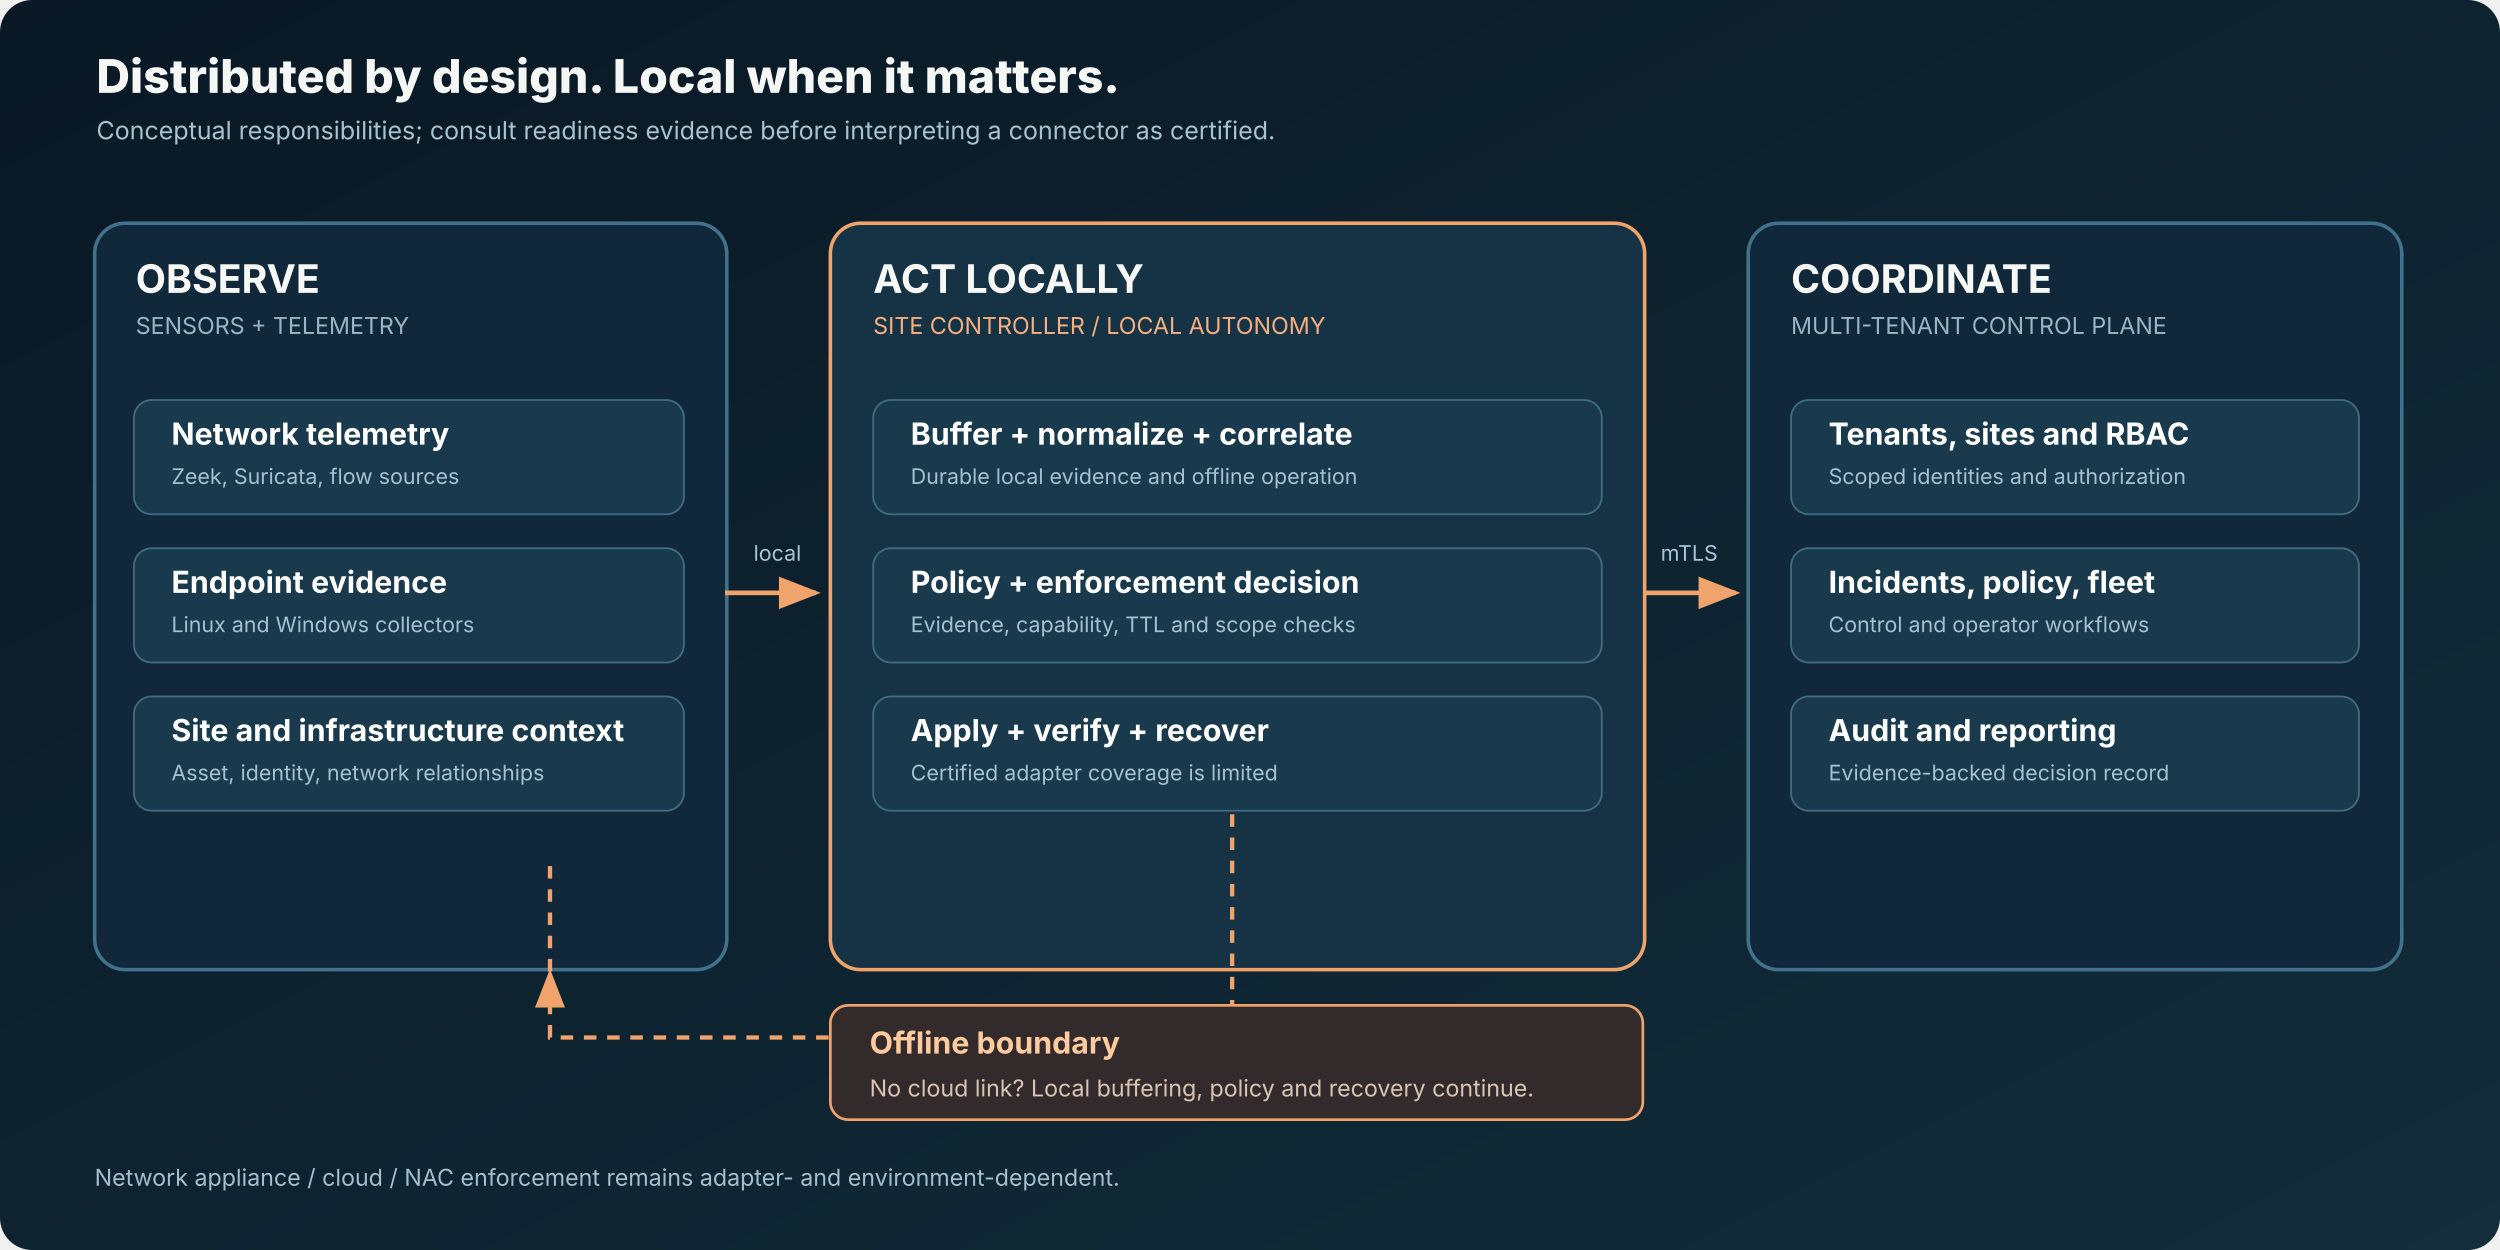
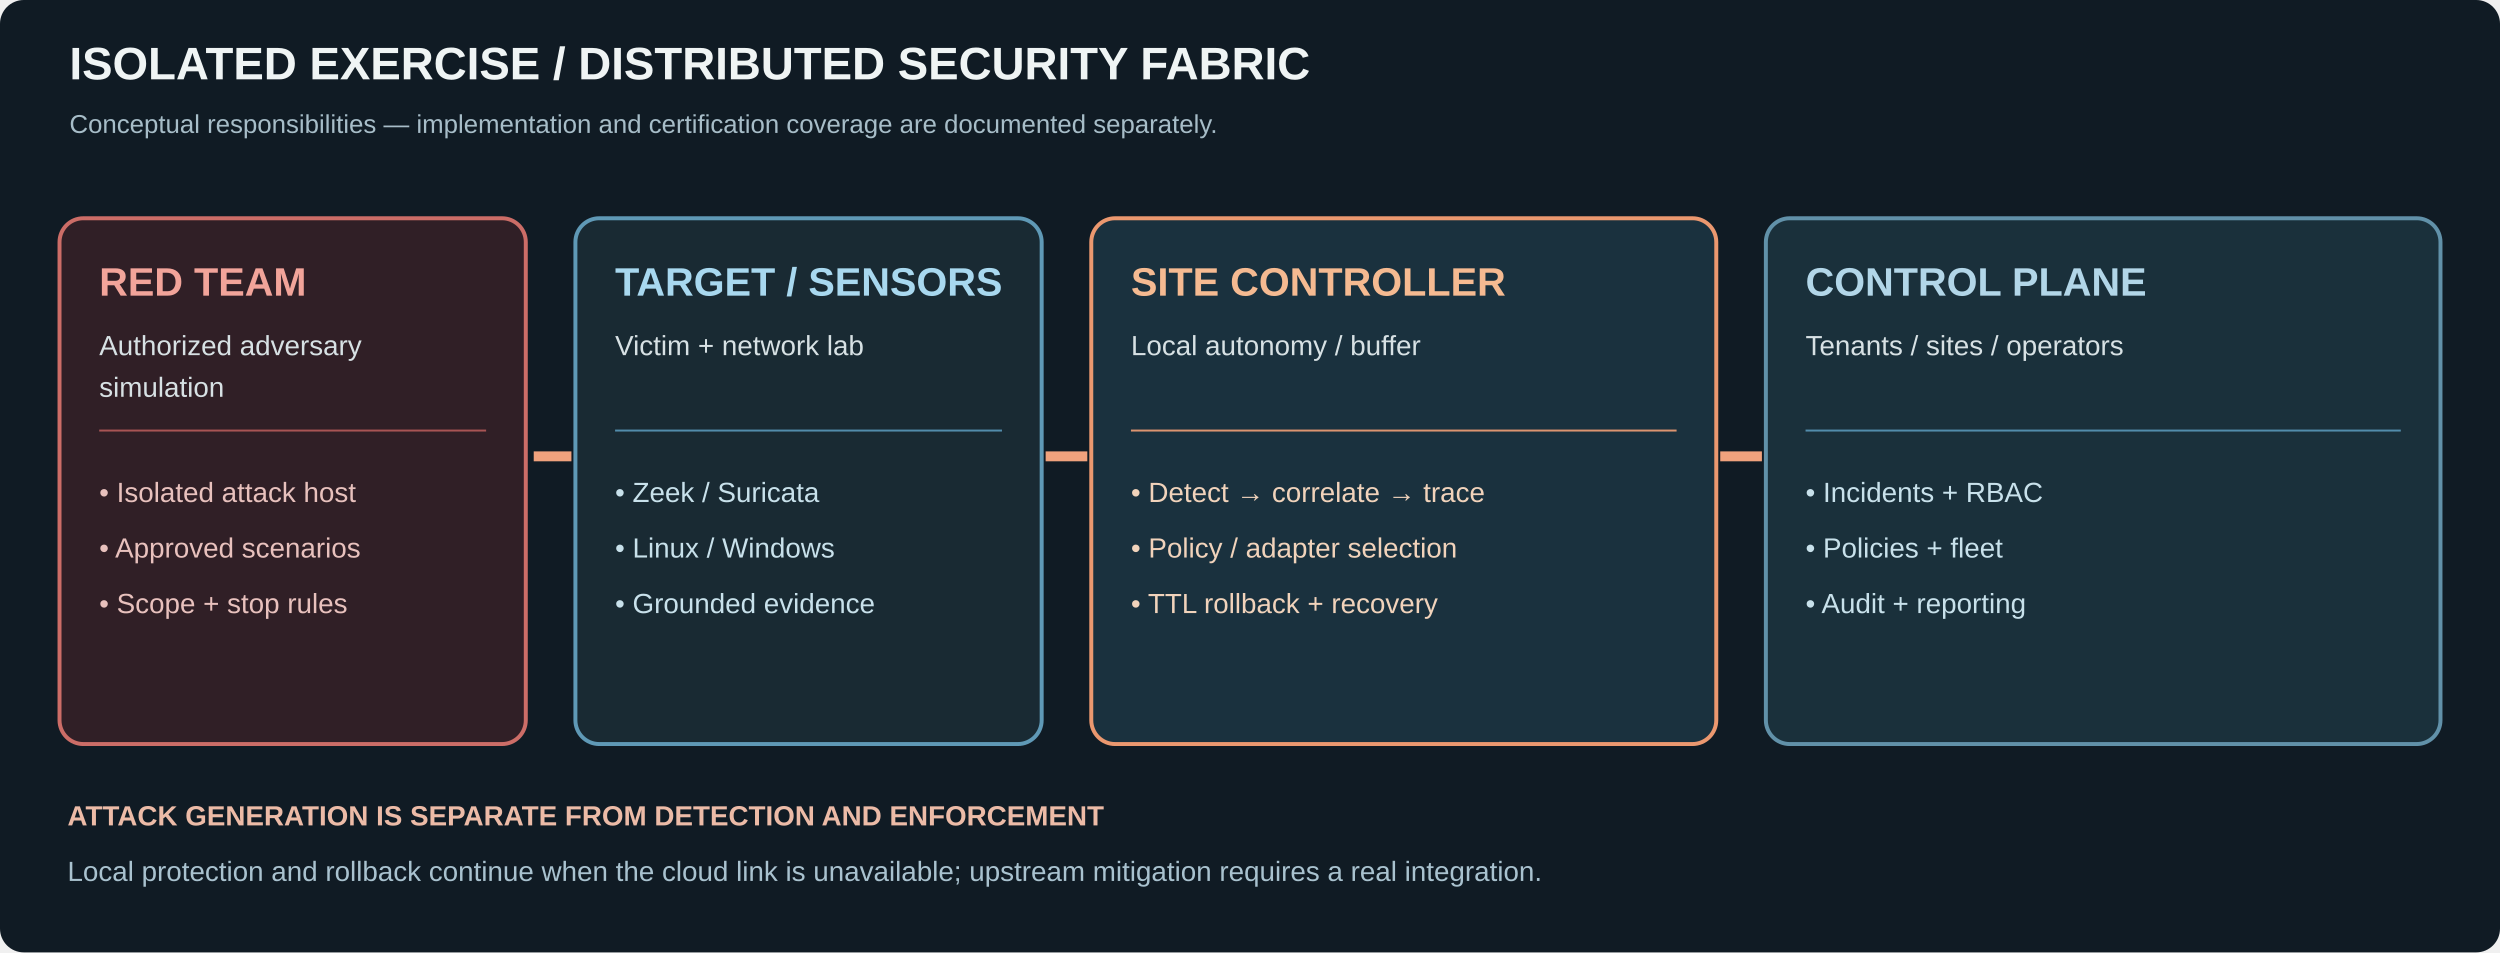
- <svg xmlns="http://www.w3.org/2000/svg" width="1400" height="700" viewBox="0 0 1400 700" role="img" aria-labelledby="title description">
-   <defs>
-     <linearGradient id="bg" x1="0" y1="0" x2="1" y2="1">
-       <stop stop-color="#091824" />
-       <stop offset="1" stop-color="#132d3b" />
-     </linearGradient>
-     <marker id="ar" markerWidth="9" markerHeight="9" refX="8" refY="3.5" orient="auto">
-       <path d="M0 0L9 3.5L0 7z" fill="#f0a36b" />
-     </marker>
-     <marker id="bl" markerWidth="9" markerHeight="9" refX="8" refY="3.5" orient="auto">
-       <path d="M0 0L9 3.5L0 7z" fill="#7db6ca" />
-     </marker>
-   </defs>
-   <rect width="1400" height="700" rx="18" fill="url(#bg)" />
-   <g font-family="Inter,Arial,Helvetica,sans-serif">
-     <text x="54" y="52" fill="#f5f7f5" font-size="26" font-weight="800">Distributed by design. Local when it matters.</text>
-     <text x="54" y="78" fill="#a8c2ce" font-size="14">Conceptual responsibilities; consult readiness evidence before interpreting a connector as certified.</text>
+ <svg xmlns="http://www.w3.org/2000/svg" width="1260" height="480" viewBox="0 0 1260 480" role="img" aria-labelledby="title desc">
+   <rect width="1260" height="480" rx="12" fill="#101b24" />
+   <g font-family="Arial,Helvetica,sans-serif">
+     <text x="35" y="40" fill="#eff4f4" font-size="23" font-weight="700">ISOLATED EXERCISE / DISTRIBUTED SECURITY FABRIC</text>
+     <text x="35" y="67" fill="#a7bdc8" font-size="13">Conceptual responsibilities — implementation and certification coverage are documented separately.</text>
  </g>
-   <rect x="53" y="125" width="354" height="418" rx="17" fill="#102839" stroke="#42718b" stroke-width="2" />
-   <rect x="465" y="125" width="456" height="418" rx="17" fill="#163345" stroke="#f0a36b" stroke-width="2" />
-   <rect x="979" y="125" width="366" height="418" rx="17" fill="#102839" stroke="#42718b" stroke-width="2" />
-   <g font-family="Inter,Arial,Helvetica,sans-serif">
-     <text x="76" y="164" fill="#f7f8f5" font-size="22" font-weight="700">OBSERVE</text>
-     <text x="76" y="187" fill="#97b6c6" font-size="13">SENSORS + TELEMETRY</text>
-     <text x="489" y="164" fill="#f7f8f5" font-size="22" font-weight="700">ACT LOCALLY</text>
-     <text x="489" y="187" fill="#f7af80" font-size="13">SITE CONTROLLER / LOCAL AUTONOMY</text>
-     <text x="1003" y="164" fill="#f7f8f5" font-size="22" font-weight="700">COORDINATE</text>
-     <text x="1003" y="187" fill="#97b6c6" font-size="13">MULTI-TENANT CONTROL PLANE</text>
+   <g stroke-width="2">
+     <rect x="30" y="110" width="235" height="265" rx="12" fill="#301f26" stroke="#cc6d67" />
+     <rect x="290" y="110" width="235" height="265" rx="12" fill="#192a33" stroke="#5f99b6" />
+     <rect x="550" y="110" width="315" height="265" rx="12" fill="#1a313e" stroke="#eb986f" />
+     <rect x="890" y="110" width="340" height="265" rx="12" fill="#1a303b" stroke="#6191a9" />
  </g>
-   <g fill="#183a4c" stroke="#426d81">
-     <rect x="75" y="224" width="308" height="64" rx="10" />
-     <rect x="75" y="307" width="308" height="64" rx="10" />
-     <rect x="75" y="390" width="308" height="64" rx="10" />
-     <rect x="489" y="224" width="408" height="64" rx="10" />
-     <rect x="489" y="307" width="408" height="64" rx="10" />
-     <rect x="489" y="390" width="408" height="64" rx="10" />
-     <rect x="1003" y="224" width="318" height="64" rx="10" />
-     <rect x="1003" y="307" width="318" height="64" rx="10" />
-     <rect x="1003" y="390" width="318" height="64" rx="10" />
+   <g font-family="Arial,Helvetica,sans-serif">
+     <text x="50" y="149" fill="#f2a49a" font-size="20" font-weight="700">RED TEAM</text>
+     <text x="50" y="179" fill="#d7e1e4" font-size="14">Authorized adversary</text>
+     <text x="50" y="200" fill="#d7e1e4" font-size="14">simulation</text>
+     <path d="M50 217H245" stroke="#a85454" />
+     <text x="50" y="253" fill="#e8c1bd" font-size="14">• Isolated attack host</text>
+     <text x="50" y="281" fill="#e8c1bd" font-size="14">• Approved scenarios</text>
+     <text x="50" y="309" fill="#e8c1bd" font-size="14">• Scope + stop rules</text>
+     <text x="310" y="149" fill="#a8d8ef" font-size="20" font-weight="700">TARGET / SENSORS</text>
+     <text x="310" y="179" fill="#d7e1e4" font-size="14">Victim + network lab</text>
+     <path d="M310 217H505" stroke="#528cab" />
+     <text x="310" y="253" fill="#c8e1eb" font-size="14">• Zeek / Suricata</text>
+     <text x="310" y="281" fill="#c8e1eb" font-size="14">• Linux / Windows</text>
+     <text x="310" y="309" fill="#c8e1eb" font-size="14">• Grounded evidence</text>
+     <text x="570" y="149" fill="#f5ba91" font-size="20" font-weight="700">SITE CONTROLLER</text>
+     <text x="570" y="179" fill="#d7e1e4" font-size="14">Local autonomy / buffer</text>
+     <path d="M570 217H845" stroke="#dc9470" />
+     <text x="570" y="253" fill="#f1d3bb" font-size="14">• Detect → correlate → trace</text>
+     <text x="570" y="281" fill="#f1d3bb" font-size="14">• Policy / adapter selection</text>
+     <text x="570" y="309" fill="#f1d3bb" font-size="14">• TTL rollback + recovery</text>
+     <text x="910" y="149" fill="#b2d6e8" font-size="20" font-weight="700">CONTROL PLANE</text>
+     <text x="910" y="179" fill="#d7e1e4" font-size="14">Tenants / sites / operators</text>
+     <path d="M910 217H1210" stroke="#528cab" />
+     <text x="910" y="253" fill="#c8e1eb" font-size="14">• Incidents + RBAC</text>
+     <text x="910" y="281" fill="#c8e1eb" font-size="14">• Policies + fleet</text>
+     <text x="910" y="309" fill="#c8e1eb" font-size="14">• Audit + reporting</text>
  </g>
-   <g font-family="Inter,Arial,Helvetica,sans-serif">
-     <text x="96" y="249" fill="#fff" font-size="17" font-weight="700">Network telemetry</text>
-     <text x="96" y="271" fill="#a4c2cf" font-size="12">Zeek, Suricata, flow sources</text>
-     <text x="96" y="332" fill="#fff" font-size="17" font-weight="700">Endpoint evidence</text>
-     <text x="96" y="354" fill="#a4c2cf" font-size="12">Linux and Windows collectors</text>
-     <text x="96" y="415" fill="#fff" font-size="17" font-weight="700">Site and infrastructure context</text>
-     <text x="96" y="437" fill="#a4c2cf" font-size="12">Asset, identity, network relationships</text>
-     <text x="510" y="249" fill="#fff" font-size="17" font-weight="700">Buffer + normalize + correlate</text>
-     <text x="510" y="271" fill="#a4c2cf" font-size="12">Durable local evidence and offline operation</text>
-     <text x="510" y="332" fill="#fff" font-size="17" font-weight="700">Policy + enforcement decision</text>
-     <text x="510" y="354" fill="#a4c2cf" font-size="12">Evidence, capability, TTL and scope checks</text>
-     <text x="510" y="415" fill="#fff" font-size="17" font-weight="700">Apply + verify + recover</text>
-     <text x="510" y="437" fill="#a4c2cf" font-size="12">Certified adapter coverage is limited</text>
-     <text x="1024" y="249" fill="#fff" font-size="17" font-weight="700">Tenants, sites and RBAC</text>
-     <text x="1024" y="271" fill="#a4c2cf" font-size="12">Scoped identities and authorization</text>
-     <text x="1024" y="332" fill="#fff" font-size="17" font-weight="700">Incidents, policy, fleet</text>
-     <text x="1024" y="354" fill="#a4c2cf" font-size="12">Control and operator workflows</text>
-     <text x="1024" y="415" fill="#fff" font-size="17" font-weight="700">Audit and reporting</text>
-     <text x="1024" y="437" fill="#a4c2cf" font-size="12">Evidence-backed decision record</text>
-   </g>
-   <g fill="none" stroke-width="2.6" marker-end="url(#ar)">
-     <path d="M406 332H457" stroke="#f0a36b" />
-     <path d="M921 332H972" stroke="#f0a36b" />
-   </g>
-   <g font-family="Inter,Arial,Helvetica,sans-serif" fill="#a9c7d3" font-size="12">
-     <text x="422" y="314">local</text>
-     <text x="930" y="314">mTLS</text>
-   </g>
-   <path d="M690 456V581H308V545" fill="none" stroke="#f0a36b" stroke-width="2.4" stroke-dasharray="7 6" marker-end="url(#ar)" />
-   <path d="M308 544V481" fill="none" stroke="#f0a36b" stroke-width="2.4" stroke-dasharray="7 6" />
-   <rect x="465" y="563" width="455" height="64" rx="10" fill="#332b2b" stroke="#f0a36b" stroke-width="1.5" />
-   <g font-family="Inter,Arial,Helvetica,sans-serif">
-     <text x="487" y="590" fill="#ffca9d" font-size="17" font-weight="700">Offline boundary</text>
-     <text x="487" y="614" fill="#d9c5b5" font-size="13">No cloud link? Local buffering, policy and recovery continue.</text>
-     <text x="53" y="664" fill="#a6bfcc" font-size="13">Network appliance / cloud / NAC enforcement remains adapter- and environment-dependent.</text>
+   <path d="M269 230h19m239 0h21m319 0h21" stroke="#f0a27d" stroke-width="5" />
+   <g font-family="Arial,Helvetica,sans-serif">
+     <text x="34" y="416" fill="#ecbba7" font-size="14" font-weight="700">ATTACK GENERATION IS SEPARATE FROM DETECTION AND ENFORCEMENT</text>
+     <text x="34" y="444" fill="#a9c2cf" font-size="14">Local protection and rollback continue when the cloud link is unavailable; upstream mitigation requires a real integration.</text>
  </g>
</svg>
